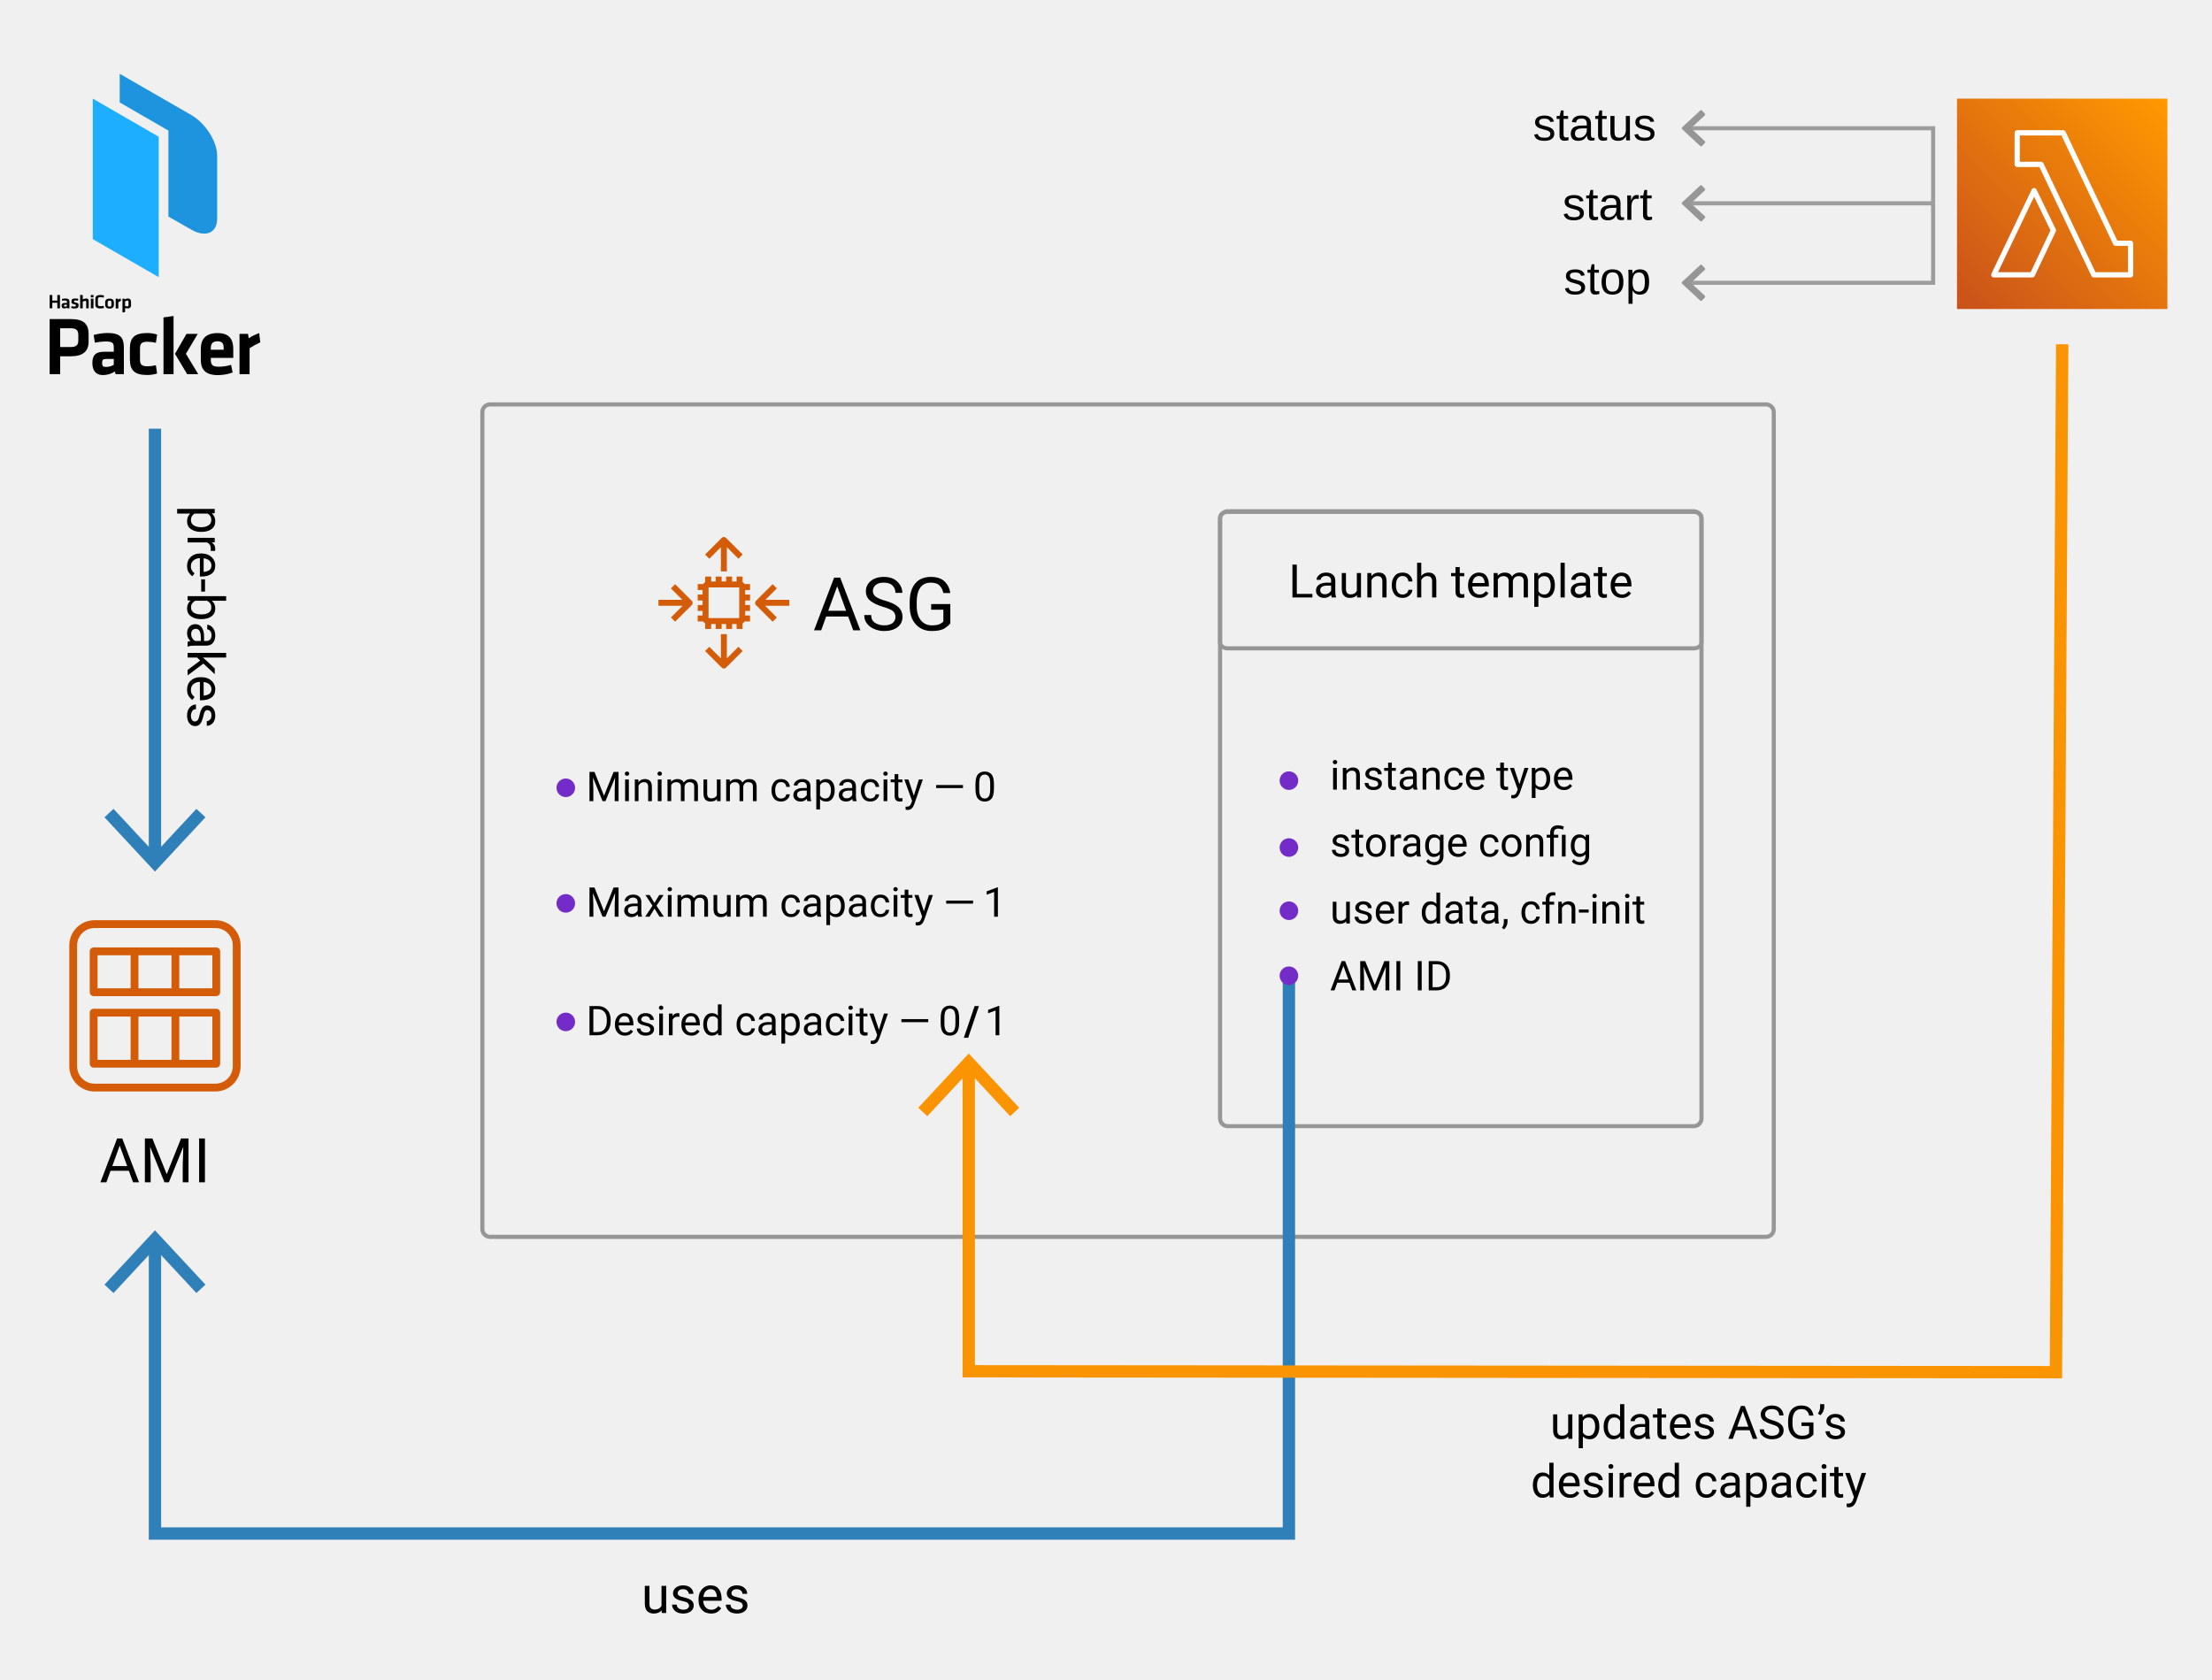
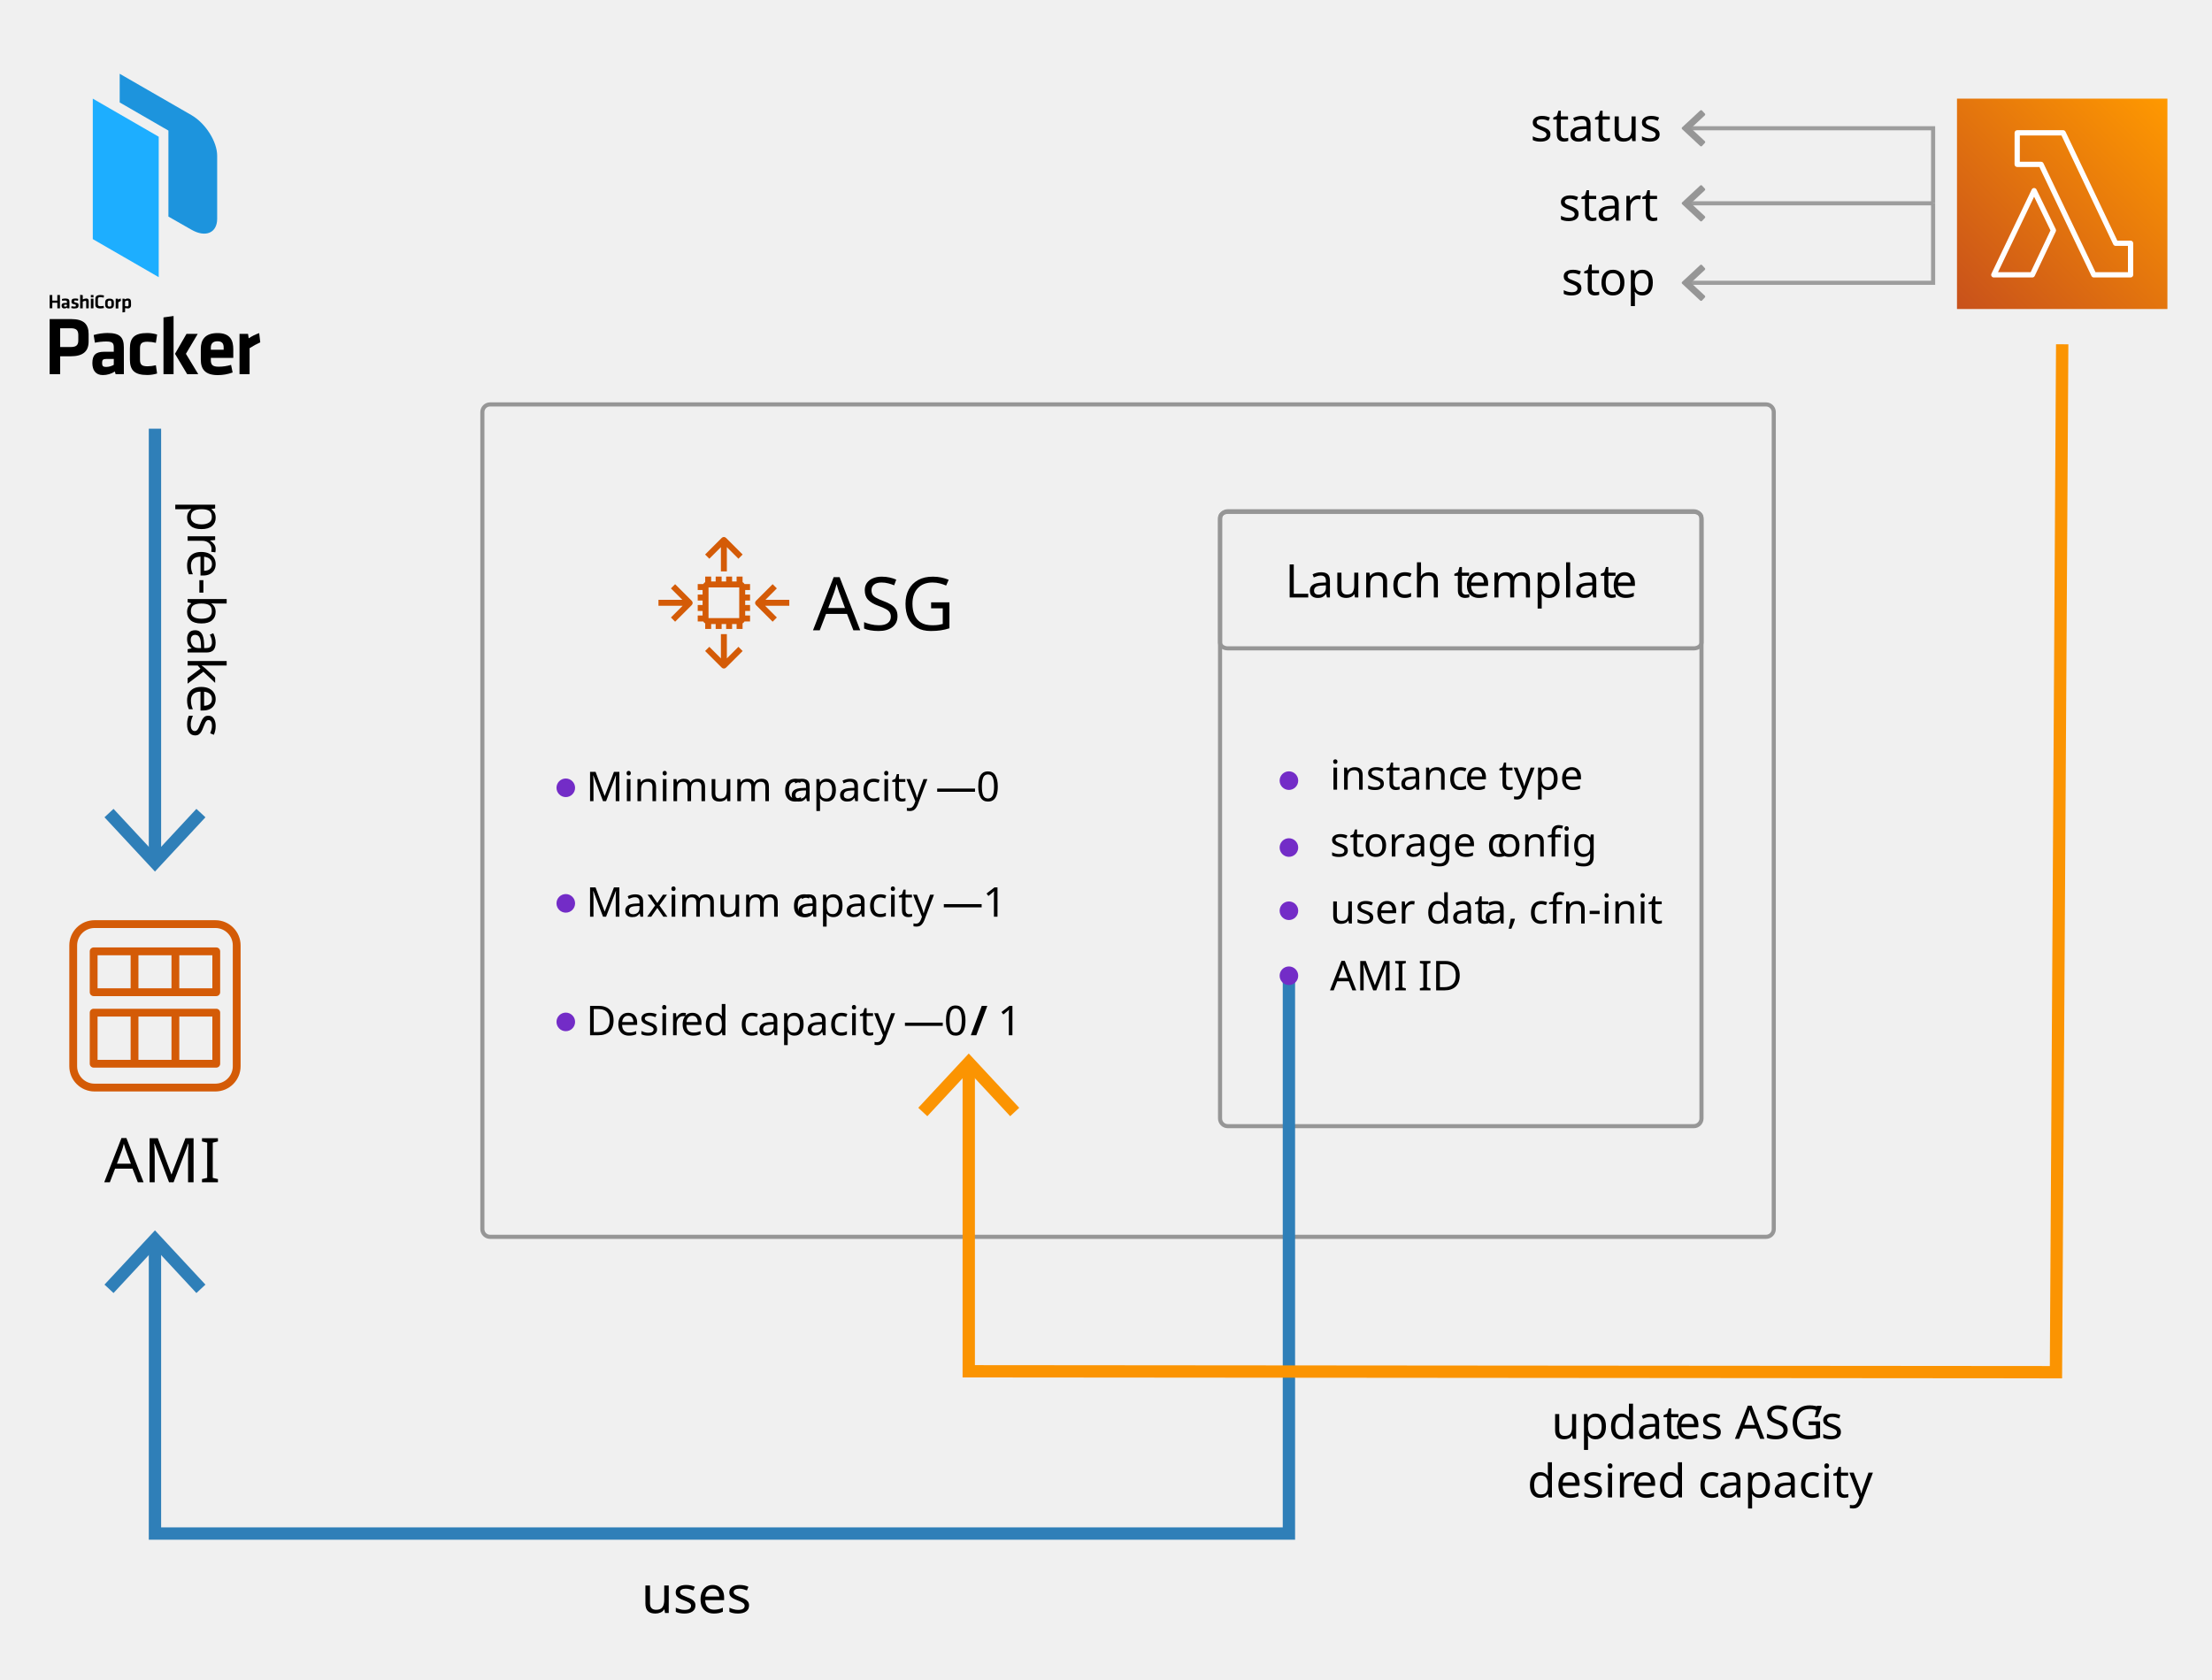
<svg xmlns="http://www.w3.org/2000/svg" width="100%" height="100%" viewBox="0 0 861 654" version="1.1" xml:space="preserve" style="fill-rule:evenodd;clip-rule:evenodd;stroke-miterlimit:10;">
  <g id="Layer-1">
    <path d="M60.317,333.677l0,-166.789" style="fill:none;fill-rule:nonzero;stroke:#2f7fb8;stroke-width:4.8px;" />
    <path d="M79.963,318.164l-3.519,-3.277l-16.126,17.351l-16.13,-17.351l-3.519,3.276l19.649,21.13l19.645,-21.13Z" style="fill:#2f7fb8;fill-rule:nonzero;" />
    <g transform="matrix(1,0,0,1,-6,3)">
-       <text x="234.128px" y="308.888px" style="font-family:'Roboto-Regular', 'Roboto';font-size:16px;">Minimum capacity</text>
-       <text x="369.286px" y="308.888px" style="font-family:'Roboto-Regular', 'Roboto';font-size:16px;">—<tspan x="380.822px 383.829px " y="308.888px 308.888px "> 0</tspan>
+       <text x="234.128px" y="308.888px" style="font-family:'FiraSans-Regular', 'Fira Sans', sans-serif;font-size:16px;">Minimum c<tspan x="313.437px 322.14px 331.483px " y="308.888px 308.888px 308.888px ">apa</tspan>city</text>
+       <text x="370.154px" y="308.888px" style="font-family:'FiraSans-Regular', 'Fira Sans', sans-serif;font-size:16px;">—<tspan x="381.838px 385.124px " y="308.888px 308.888px "> 0</tspan>
      </text>
-       <text x="234.128px" y="353.876px" style="font-family:'Roboto-Regular', 'Roboto';font-size:16px;">Maximum capacity</text>
-       <text x="373.211px" y="353.876px" style="font-family:'Roboto-Regular', 'Roboto';font-size:16px;">—<tspan x="384.747px 387.756px " y="353.876px 353.876px "> 1</tspan>
+       <text x="234.128px" y="353.876px" style="font-family:'FiraSans-Regular', 'Fira Sans', sans-serif;font-size:16px;">Maximum c<tspan x="316.015px 324.718px 334.061px " y="353.876px 353.876px 353.876px ">apa</tspan>city</text>
+       <text x="372.734px" y="353.876px" style="font-family:'FiraSans-Regular', 'Fira Sans', sans-serif;font-size:16px;">—<tspan x="384.418px 387.706px " y="353.876px 353.876px "> 1</tspan>
      </text>
-       <text x="234.128px" y="400.014px" style="font-family:'Roboto-Regular', 'Roboto';font-size:16px;">Desir<tspan x="270.501px " y="400.014px ">e</tspan>d capacity</text>
-       <text x="355.76px" y="400.014px" style="font-family:'Roboto-Regular', 'Roboto';font-size:16px;">—<tspan x="367.279px 370.271px " y="400.014px 400.014px "> 0</tspan>
+       <text x="234.128px" y="400.014px" style="font-family:'FiraSans-Regular', 'Fira Sans', sans-serif;font-size:16px;">Desir<tspan x="270.838px " y="400.014px ">e</tspan>d c<tspan x="300.864px 309.569px 318.914px " y="400.014px 400.014px 400.014px ">apa</tspan>city</text>
+       <text x="357.599px" y="400.014px" style="font-family:'FiraSans-Regular', 'Fira Sans', sans-serif;font-size:16px;">—<tspan x="369.266px 372.537px " y="400.014px 400.014px "> 0</tspan>
      </text>
-       <text x="381.274px" y="400.014px" style="font-family:'Roboto-Bold', 'Roboto';font-weight:700;font-size:16px;">/</text>
-       <text x="389.27px" y="400.014px" style="font-family:'Roboto-Regular', 'Roboto';font-size:16px;">
-         <tspan x="389.27px " y="400.014px ">1</tspan>
+       <text x="383.764px" y="400.014px" style="font-family:'FiraSans-Bold', 'Fira Sans', sans-serif;font-weight:700;font-size:16px;">/</text>
+       <text x="394.382px" y="400.014px" style="font-family:'FiraSans-Regular', 'Fira Sans', sans-serif;font-size:16px;">
+         <tspan x="394.382px " y="400.014px ">1</tspan>
      </text>
    </g>
    <path d="M687.422,481.49l-496.666,0c-1.657,0 -3,-1.343 -3,-3l0,-318.053c0,-1.657 1.343,-3 3,-3l496.666,0c1.656,0 3,1.343 3,3l0,318.053c0,1.657 -1.344,3 -3,3Z" style="fill:none;fill-rule:nonzero;stroke:#969696;stroke-width:1.6px;" />
    <path d="M659.287,438.408l-181.391,0c-1.656,0 -3,-1.343 -3,-3l0,-233.367c0,-1.657 1.344,-3 3,-3l181.391,0c1.657,0 3,1.343 3,3l0,233.367c0,1.657 -1.343,3 -3,3Z" style="fill:none;fill-rule:nonzero;stroke:#969696;stroke-width:1.6px;" />
    <path d="M659.287,252.401l-181.391,0c-1.656,0 -3,-1.008 -3,-2.252l0,-48.618c0,-1.244 1.344,-2.253 3,-2.253l181.391,0c1.657,0 3,1.009 3,2.253l0,48.618c0,1.244 -1.343,2.252 -3,2.252Z" style="fill:none;fill-rule:nonzero;stroke:#969696;stroke-width:1.6px;" />
    <path d="M501.698,381.23l0,215.768l-441.381,-0l0,-111.41" style="fill:none;fill-rule:nonzero;stroke:#2f7fb8;stroke-width:4.8px;" />
    <path d="M79.963,500.096l-3.519,3.277l-16.126,-17.352l-16.13,17.352l-3.519,-3.277l19.649,-21.13l19.645,21.13Z" style="fill:#2f7fb8;fill-rule:nonzero;" />
-     <text x="501.587px" y="232.59px" style="font-family:'Roboto-Regular', 'Roboto';font-size:18px;">Launch template</text>
-     <text x="249.644px" y="627.942px" style="font-family:'Roboto-Regular', 'Roboto';font-size:20px;">uses</text>
+     <text x="500.235px" y="232.59px" style="font-family:'FiraSans-Regular', 'Fira Sans', sans-serif;font-size:18px;">L<tspan x="509.02px " y="232.59px ">a</tspan>unch t<tspan x="570.003px " y="232.59px ">e</tspan>mplat<tspan x="627.139px " y="232.59px ">e</tspan>
+     </text>
+     <text x="249.644px" y="627.942px" style="font-family:'FiraSans-Regular', 'Fira Sans', sans-serif;font-size:20px;">uses</text>
    <path d="M802.692,134.026l-2.431,400.167l-423.185,-0.354l-0,-117.617" style="fill:none;fill-rule:nonzero;stroke:#fb9402;stroke-width:4.8px;" />
    <path d="M396.723,431.255l-3.519,3.277l-16.127,-17.352l-16.13,17.352l-3.519,-3.277l19.649,-21.13l19.646,21.13Z" style="fill:#fb9402;fill-rule:nonzero;" />
    <g transform="matrix(1,0,0,1,0,-6)">
-       <text x="603.335px" y="566.129px" style="font-family:'Roboto-Regular', 'Roboto';font-size:18px;">updates ASG’<tspan x="709.749px " y="566.129px ">s</tspan>
+       <text x="603.895px" y="566.129px" style="font-family:'FiraSans-Regular', 'Fira Sans', sans-serif;font-size:18px;">updat<tspan x="651.846px " y="566.129px ">e</tspan>s ASG<tspan x="706.14px 710.064px " y="566.129px 566.129px ">’s</tspan>
      </text>
-       <text x="595.823px" y="588.929px" style="font-family:'Roboto-Regular', 'Roboto';font-size:18px;">desir<tspan x="635.09px " y="588.929px ">e</tspan>d capacity</text>
+       <text x="594.533px" y="588.929px" style="font-family:'FiraSans-Regular', 'Fira Sans', sans-serif;font-size:18px;">desir<tspan x="635.003px " y="588.929px ">e</tspan>d c<tspan x="668.784px 678.577px 689.091px " y="588.929px 588.929px 588.929px ">apa</tspan>city</text>
    </g>
    <g transform="matrix(-3.24575e-17,1,-1,2.12131e-17,-13.4598,-10.9273)">
-       <text x="207.683px" y="-86.482px" style="font-family:'Roboto-Regular', 'Roboto';font-size:20px;">pr<tspan x="225.488px " y="-86.482px ">e</tspan>-bak<tspan x="273.649px " y="-86.482px ">e</tspan>s</text>
+       <text x="205.705px" y="-86.482px" style="font-family:'FiraSans-Regular', 'Fira Sans', sans-serif;font-size:20px;">pr<tspan x="224.708px " y="-86.482px ">e</tspan>-b<tspan x="255.352px 266.234px 276.295px " y="-86.482px -86.482px -86.482px ">ake</tspan>s</text>
    </g>
-     <text x="517.679px" y="359.498px" style="font-family:'Roboto-Regular', 'Roboto';font-size:16.015px;">user data, cfn-init</text>
+     <text x="517.679px" y="359.498px" style="font-family:'FiraSans-Regular', 'Fira Sans', sans-serif;font-size:16.015px;">user dat<tspan x="577.598px " y="359.498px ">a</tspan>, cfn-init</text>
    <g>
-       <text x="517.679px" y="307.402px" style="font-family:'Roboto-Regular', 'Roboto';font-size:16.015px;">instance type</text>
-       <text x="517.679px" y="333.447px" style="font-family:'Roboto-Regular', 'Roboto';font-size:16.015px;">st<tspan x="531.012px 540.145px 545.251px " y="333.447px 333.447px 333.447px ">ora</tspan>ge conﬁg</text>
+       <text x="517.679px" y="307.402px" style="font-family:'FiraSans-Regular', 'Fira Sans', sans-serif;font-size:16.015px;">inst<tspan x="544.735px " y="307.402px ">a</tspan>nc<tspan x="570.172px " y="307.402px ">e</tspan> type</text>
+       <text x="517.679px" y="333.447px" style="font-family:'FiraSans-Regular', 'Fira Sans', sans-serif;font-size:16.015px;">st<tspan x="530.699px 540.052px 545.673px 554.225px 562.297px " y="333.447px 333.447px 333.447px 333.447px 333.447px ">orage</tspan> c<tspan x="582.615px " y="333.447px ">o</tspan>nﬁg</text>
    </g>
-     <text x="38.752px" y="460.249px" style="font-family:'Roboto-Regular', 'Roboto';font-size:24px;">AMI</text>
-     <text x="517.678px" y="385.545px" style="font-family:'Roboto-Regular', 'Roboto';font-size:16.015px;">AMI ID</text>
-     <text x="316.449px" y="245.364px" style="font-family:'Roboto-Regular', 'Roboto';font-size:28.827px;">ASG</text>
+     <text x="40.569px" y="460.249px" style="font-family:'FiraSans-Regular', 'Fira Sans', sans-serif;font-size:24px;">AMI</text>
+     <text x="517.678px" y="385.545px" style="font-family:'FiraSans-Regular', 'Fira Sans', sans-serif;font-size:16.015px;">AMI ID</text>
+     <text x="316.449px" y="245.364px" style="font-family:'FiraSans-Regular', 'Fira Sans', sans-serif;font-size:28.827px;">ASG</text>
    <path d="M752.448,79.145l-95.287,0" style="fill:none;fill-rule:nonzero;stroke:#9d9d9d;stroke-width:1.6px;" />
    <path d="M662.136,72.596l1.093,1.173l-5.784,5.375l5.784,5.377l-1.093,1.173l-7.043,-6.55l7.043,-6.548Z" style="fill:#969696;fill-rule:nonzero;stroke:#969696;stroke-width:1px;stroke-linejoin:round;stroke-miterlimit:2;" />
    <path d="M752.448,79.145l-0,30.943l-95.287,-0" style="fill:none;fill-rule:nonzero;stroke:#9d9d9d;stroke-width:1.6px;" />
    <path d="M662.137,103.539l1.092,1.173l-5.784,5.375l5.784,5.377l-1.092,1.173l-7.044,-6.55l7.044,-6.548Z" style="fill:#969696;fill-rule:nonzero;stroke:#969696;stroke-width:1px;stroke-linejoin:round;stroke-miterlimit:2;" />
    <path d="M752.448,79.145l-0,-29.215l-95.287,0" style="fill:none;fill-rule:nonzero;stroke:#9d9d9d;stroke-width:1.6px;" />
    <path d="M662.137,43.381l1.092,1.173l-5.784,5.375l5.784,5.377l-1.092,1.173l-7.044,-6.55l7.044,-6.548Z" style="fill:#969696;fill-rule:nonzero;stroke:#969696;stroke-width:1px;stroke-linejoin:round;stroke-miterlimit:2;" />
    <path d="M48.672,119.162c0.286,0.062 0.578,0.096 0.871,0.102c0.348,-0 0.489,-0.165 0.489,-0.502l-0,-1.267c-0,-0.306 -0.121,-0.482 -0.482,-0.482c-0.32,0.01 -0.627,0.129 -0.87,0.337l-0.008,1.812Zm2.333,-0.42c0.096,0.632 -0.338,1.222 -0.97,1.318c-0.106,0.016 -0.214,0.017 -0.32,0.004c-0.344,-0.007 -0.687,-0.045 -1.023,-0.114l-0,1.533l-1.024,0.145l-0,-5.352l0.784,-0l0.091,0.318c0.361,-0.259 0.795,-0.396 1.238,-0.392c0.785,-0 1.208,0.45 1.208,1.297l0.016,1.243Zm-3.921,-1.627c-0.354,0.155 -0.696,0.336 -1.023,0.541l-0,2.423l-1.024,-0l-0,-3.803l0.89,-0l-0,0.392c0.319,-0.206 0.663,-0.371 1.023,-0.49l0.134,0.937Zm-4.451,-0.063c-0.521,-0 -0.725,0.224 -0.725,0.643l-0,1.024c-0,0.42 0.204,0.643 0.725,0.643c0.522,-0 0.726,-0.223 0.726,-0.643l-0,-1.032c-0,-0.458 -0.216,-0.686 -0.737,-0.686l0.011,0.051Zm-0,3.07c-1.34,-0 -1.697,-0.705 -1.697,-1.474l-0,-0.921c-0,-0.784 0.357,-1.475 1.697,-1.475c1.342,-0 1.698,0.706 1.698,1.475l-0,0.953c-0,0.737 -0.368,1.442 -1.709,1.442l0.011,-0Zm-5.512,-3.795c-0,-0.941 0.572,-1.482 1.901,-1.482c0.489,0.001 0.976,0.059 1.451,0.172l-0.114,0.839c-0.435,-0.097 -0.876,-0.158 -1.321,-0.184c-0.694,-0 -0.922,0.236 -0.922,0.784l-0,1.961c-0,0.541 0.224,0.784 0.922,0.784c0.439,-0.009 0.877,-0.054 1.31,-0.133l0.113,0.839c-0.475,0.114 -0.962,0.172 -1.451,0.172c-1.329,-0 -1.901,-0.541 -1.901,-1.482l0.012,-2.27Zm-1.761,3.713l-0,-3.764l1.023,-0l-0,3.744l-1.023,0.02Zm-0,-5.195l1.023,-0l-0,0.921l-1.023,-0l-0,-0.921Zm-1.812,5.187l-0,-2.619c-0,-0.204 -0.09,-0.298 -0.317,-0.298c-0.359,0.038 -0.706,0.146 -1.023,0.318l-0,2.599l-1.012,-0l-0,-5.269l1.023,0.145l-0,1.643c0.447,-0.218 0.934,-0.34 1.432,-0.357c0.643,-0 0.878,0.439 0.878,1.105l-0,2.721l-0.981,0.012Zm-4.481,0.083c-0.458,-0.007 -0.912,-0.08 -1.349,-0.216l0.133,-0.717c0.384,0.105 0.779,0.161 1.176,0.164c0.432,-0 0.502,-0.09 0.502,-0.392c-0,-0.302 -0,-0.349 -0.686,-0.49c-0.953,-0.223 -1.023,-0.451 -1.023,-1.177c-0,-0.725 0.349,-1.085 1.462,-1.085c0.396,-0 0.791,0.045 1.177,0.133l-0.091,0.745c-0.338,-0.063 -0.679,-0.101 -1.023,-0.114c-0.431,-0 -0.502,0.09 -0.502,0.325c-0,0.236 -0,0.326 0.553,0.452c1.094,0.274 1.196,0.419 1.196,1.176c-0,0.757 -0.325,1.157 -1.502,1.157l-0.023,0.039Zm-3.07,-1.494l-0.663,-0c-0.318,-0 -0.392,0.082 -0.392,0.368c-0,0.287 0.09,0.392 0.392,0.392c0.258,-0.003 0.511,-0.071 0.737,-0.196l-0.074,-0.564Zm1.027,1.411l-0.784,-0l-0.071,-0.274c-0.353,0.217 -0.761,0.33 -1.176,0.325c-0.718,-0 -1.024,-0.47 -1.024,-1.113c-0,-0.643 0.349,-1.024 1.138,-1.024l0.94,-0l-0,-0.392c-0,-0.419 -0.121,-0.56 -0.745,-0.56c-0.364,0.002 -0.728,0.041 -1.086,0.113l-0.121,-0.717c0.447,-0.122 0.909,-0.184 1.372,-0.185c1.227,-0 1.569,0.42 1.569,1.349l-0.012,2.478Zm-4.706,-0l-0,-2.168l-1.96,-0l-0,2.156l-1.027,-0l-0,-5.183l1.023,-0l-0,2.18l1.961,-0l-0,-2.18l1.023,-0l-0,5.195l-1.02,-0Z" style="fill-rule:nonzero;" />
    <path d="M27.514,127.784l-4.093,-0l-0,7.313l4.093,-0c2.29,-0 2.968,-0.839 2.968,-2.607l-0,-2.157c-0.043,-1.773 -0.781,-2.549 -2.968,-2.549m-8.183,-3.568l8.368,-0c4.96,-0 6.791,2.047 6.791,5.799l-0,2.925c-0,3.733 -2.047,5.761 -6.988,5.761l-4.081,-0l-0,6.955l-4.09,-0l-0,-21.44Z" style="fill-rule:nonzero;" />
    <path d="M44.296,139.736l-2.914,-0c-1.289,-0 -1.646,0.356 -1.646,1.545c-0,1.188 0.357,1.568 1.568,1.568c1.045,-0.012 2.07,-0.292 2.976,-0.812l0.016,-2.301Zm3.921,5.92l-3.223,-0l-0.286,-1.023c-1.39,0.901 -3.01,1.381 -4.666,1.38c-2.863,-0 -4.09,-1.96 -4.09,-4.666c-0,-3.192 1.38,-4.407 4.572,-4.407l3.764,-0l-0,-1.647c-0,-1.737 -0.482,-2.352 -2.995,-2.352c-1.462,0.011 -2.919,0.169 -4.349,0.47l-0.482,-2.995c1.748,-0.499 3.554,-0.763 5.372,-0.784c4.928,-0 6.371,1.736 6.371,5.665l0.012,10.359Z" style="fill-rule:nonzero;" />
    <path d="M50.557,139.959l0,-4.286c0,-4.214 1.831,-6.026 6.76,-6.026c1.3,0.009 2.591,0.206 3.835,0.584l-0.483,3.223c-1.065,-0.264 -2.156,-0.405 -3.254,-0.419c-2.251,-0 -2.925,0.674 -2.925,2.607l0,4.349c0,1.932 0.674,2.607 2.925,2.607c1.098,-0.005 2.191,-0.146 3.254,-0.42l0.483,3.223c-1.242,0.387 -2.534,0.584 -3.835,0.585c-4.917,-0.004 -6.76,-1.816 -6.76,-6.027" style="fill-rule:nonzero;" />
    <path d="M76.97,129.972l-4.603,7.764l4.794,7.916l-4.312,-0l-4.736,-7.916l4.481,-7.764l4.376,-0Zm-13.332,15.684l-0,-22.087l3.922,-0.553l-0,22.636l-3.922,0.004Z" style="fill-rule:nonzero;" />
    <path d="M82.067,136.155l4.991,0l0,-0.784c0,-1.483 -0.45,-2.518 -2.384,-2.518c-1.933,0 -2.607,1.039 -2.607,2.518l0,0.784Zm3.074,6.603c1.627,-0.001 3.244,-0.245 4.799,-0.722l0.616,2.969c-1.848,0.675 -3.801,1.022 -5.768,1.023c-4.929,0 -6.627,-2.29 -6.627,-6.054l0,-4.172c0,-3.313 1.483,-6.136 6.506,-6.136c5.023,0 6.136,2.925 6.136,6.313l0,3.344l-8.736,0l0,0.808c0,1.905 0.682,2.627 3.074,2.627" style="fill-rule:nonzero;" />
    <path d="M101.304,133.258c-1.442,0.655 -2.829,1.42 -4.153,2.29l0.001,10.104l-3.921,-0l-0,-15.684l3.313,-0l0.255,1.737c1.269,-0.851 2.644,-1.532 4.089,-2.027l0.416,3.58Z" style="fill-rule:nonzero;" />
    <path d="M36.117,38.396l25.663,14.83l-0,54.674l-25.664,-14.821l0.001,-54.683Z" style="fill:#1daeff;fill-rule:nonzero;" />
    <path d="M74.484,44.795l-27.894,-16.076l-0,11.159l18.966,10.956l-0,33.478l8.928,5.097c5.525,3.192 10.046,1.278 10.046,-4.247l-0,-24.53c-0,-5.524 -4.521,-12.653 -10.046,-15.837" style="fill:#1d94dd;fill-rule:nonzero;" />
    <path d="M223.845,306.685c0,1.998 -1.619,3.618 -3.618,3.618c-1.998,-0 -3.617,-1.62 -3.617,-3.618c-0,-1.998 1.619,-3.618 3.617,-3.618c1.999,-0 3.618,1.62 3.618,3.618" style="fill:#732cc7;fill-rule:nonzero;" />
    <path d="M223.845,351.673c0,1.997 -1.619,3.618 -3.618,3.618c-1.998,-0 -3.617,-1.621 -3.617,-3.618c0,-1.998 1.619,-3.618 3.617,-3.618c1.999,-0 3.618,1.62 3.618,3.618" style="fill:#732cc7;fill-rule:nonzero;" />
    <path d="M223.845,397.822c0,1.998 -1.619,3.618 -3.618,3.618c-1.998,-0 -3.617,-1.62 -3.617,-3.618c0,-1.998 1.619,-3.618 3.617,-3.618c1.999,-0 3.618,1.62 3.618,3.618" style="fill:#732cc7;fill-rule:nonzero;" />
    <path d="M505.316,303.897c-0,1.998 -1.62,3.618 -3.618,3.618c-1.998,0 -3.617,-1.62 -3.617,-3.618c-0,-1.998 1.619,-3.618 3.617,-3.618c1.998,0 3.618,1.62 3.618,3.618" style="fill:#732cc7;fill-rule:nonzero;" />
    <path d="M505.316,329.945c-0,1.997 -1.62,3.618 -3.618,3.618c-1.998,-0 -3.617,-1.621 -3.617,-3.618c-0,-1.998 1.619,-3.618 3.617,-3.618c1.998,-0 3.618,1.62 3.618,3.618" style="fill:#732cc7;fill-rule:nonzero;" />
    <path d="M505.316,354.548c-0,1.997 -1.62,3.618 -3.618,3.618c-1.998,-0 -3.617,-1.621 -3.617,-3.618c-0,-1.998 1.619,-3.618 3.617,-3.618c1.998,-0 3.618,1.62 3.618,3.618" style="fill:#732cc7;fill-rule:nonzero;" />
    <path d="M505.316,379.851c-0,1.998 -1.62,3.618 -3.618,3.618c-1.998,0 -3.617,-1.62 -3.617,-3.618c-0,-1.998 1.619,-3.618 3.617,-3.618c1.998,0 3.618,1.62 3.618,3.618" style="fill:#732cc7;fill-rule:nonzero;" />
    <path d="M83.845,358.23l-47.057,-0c-5.408,-0 -9.809,4.399 -9.809,9.81l0,47.054c0,5.408 4.401,9.81 9.809,9.81l47.057,-0c5.408,-0 9.808,-4.402 9.808,-9.81l0,-47.054c0,-5.411 -4.4,-9.81 -9.808,-9.81m6.765,56.864c0,3.732 -3.035,6.767 -6.765,6.767l-47.057,-0c-3.731,-0 -6.766,-3.035 -6.766,-6.767l0,-47.054c0,-3.732 3.035,-6.767 6.766,-6.767l47.057,-0c3.73,-0 6.765,3.035 6.765,6.767l0,47.054Zm-6.432,-46.259l-47.723,-0c-0.841,-0 -1.521,0.681 -1.521,1.521l0,15.908c0,0.84 0.68,1.522 1.521,1.522l47.723,-0c0.84,-0 1.521,-0.682 1.521,-1.522l0,-15.908c0,-0.84 -0.681,-1.521 -1.521,-1.521m-30.293,15.908l12.866,-0l0,-12.865l-12.866,-0l0,12.865Zm-15.909,-0l12.866,-0l-0,-12.865l-12.866,-0l-0,12.865Zm31.817,-0l12.864,-0l-0,-12.865l-12.864,-0l-0,12.865Zm14.385,7.954l-47.723,-0c-0.841,-0 -1.521,0.681 -1.521,1.52l-0,19.885c-0,0.84 0.68,1.522 1.521,1.522l47.723,-0c0.84,-0 1.521,-0.682 1.521,-1.522l-0,-19.885c-0,-0.839 -0.681,-1.52 -1.521,-1.52m-30.293,19.885l12.866,-0l0,-16.843l-12.866,-0l0,16.843Zm-15.909,-0l12.866,-0l-0,-16.843l-12.866,-0l-0,16.843Zm31.817,-0l12.864,-0l-0,-16.843l-12.864,-0l-0,16.843Z" style="fill:#d45b07;" />
    <rect x="761.739" y="38.396" width="81.905" height="81.904" style="fill:url(#_Linear1);" />
    <path d="M829.308,93.681l-5.157,0l-20.17,-42.415c-0.169,-0.356 -0.53,-0.585 -0.928,-0.585l-17.87,0c-0.565,0 -1.025,0.458 -1.026,1.023l-0.012,12.286c-0,0.272 0.106,0.532 0.301,0.725c0.192,0.192 0.452,0.299 0.725,0.299l8.644,0l20.264,42.417c0.17,0.356 0.529,0.583 0.925,0.583l14.304,0c0.567,0 1.026,-0.458 1.026,-1.023l-0,-12.286c-0,-0.565 -0.459,-1.024 -1.026,-1.024m-1.025,12.286l-12.631,0l-20.263,-42.416c-0.17,-0.357 -0.53,-0.584 -0.927,-0.584l-8.263,0l0.008,-10.238l16.198,0l20.17,42.415c0.169,0.356 0.53,0.585 0.926,0.585l4.782,0l-0,10.238Zm-35.604,-32.196c-0.173,-0.353 -0.532,-0.577 -0.924,-0.577l-0.003,0c-0.395,0.001 -0.755,0.227 -0.923,0.582l-15.679,32.773c-0.153,0.318 -0.131,0.69 0.058,0.988c0.187,0.297 0.515,0.477 0.868,0.477l14.988,0c0.396,0 0.757,-0.228 0.928,-0.585l8.206,-17.303c0.132,-0.28 0.131,-0.605 -0.005,-0.883l-7.514,-15.472Zm-2.265,32.196l-12.712,0l14.059,-29.388l6.371,13.116l-7.718,16.272Z" style="fill:#fff;" />
    <path d="M276.1,217.508l-1.64,-1.64l6.482,-6.482c0.454,-0.453 1.187,-0.453 1.64,-0l6.484,6.482l-1.64,1.64l-4.5,-4.5l0,9.421l-2.32,-0l0,-9.426l-4.506,4.505Zm6.826,38.79l0,-9.422l-2.32,-0l0,9.426l-4.506,-4.505l-1.64,1.64l6.482,6.482c0.227,0.226 0.524,0.34 0.821,0.34c0.296,-0 0.593,-0.114 0.819,-0.34l6.484,-6.482l-1.64,-1.64l-4.5,4.501Zm6.877,-28.918l2.147,-0l0,2.319l-1.896,-0l0,1.756l1.896,-0l0,2.319l-1.896,-0l0,1.756l1.896,-0l0,2.319l-1.896,-0l0,1.756l1.896,-0l0,2.319l-2.147,-0c-0.18,0.324 -0.444,0.588 -0.767,0.768l0,2.146l-2.32,-0l0,-1.896l-1.754,-0l0,1.896l-2.32,-0l0,-1.896l-1.755,-0l0,1.896l-2.319,-0l0,-1.896l-1.755,-0l0,1.896l-2.319,-0l0,-2.146c-0.324,-0.18 -0.588,-0.444 -0.768,-0.768l-2.147,-0l0,-2.319l1.896,-0l0,-1.756l-1.896,-0l0,-2.319l1.896,-0l0,-1.756l-1.896,-0l0,-2.319l1.896,-0l0,-1.756l-1.896,-0l0,-2.319l2.147,-0c0.18,-0.324 0.444,-0.588 0.768,-0.768l0,-2.145l2.319,-0l0,1.895l1.755,-0l0,-1.895l2.319,-0l0,1.895l1.755,-0l0,-1.895l2.32,-0l0,1.895l1.754,-0l0,-1.895l2.32,-0l0,2.145c0.323,0.18 0.587,0.444 0.767,0.768m-14.011,13.244l11.942,-0l0,-11.943l-11.942,-0l0,11.943Zm-13.003,-13.204l-1.639,1.639l4.433,4.433l-9.284,-0l0,2.32l9.424,-0l-4.573,4.572l1.639,1.64l6.483,-6.481c0.452,-0.454 0.452,-1.188 0,-1.64l-6.483,-6.483Zm44.441,6.072l-9.286,-0l4.432,-4.433l-1.64,-1.639l-6.481,6.483c-0.453,0.452 -0.453,1.186 0,1.64l6.481,6.481l1.64,-1.64l-4.572,-4.572l9.426,-0l0,-2.32Z" style="fill:#d45b07;" />
-     <text x="596.649px" y="54.649px" style="font-family:'ArialMT', 'Arial', sans-serif;font-size:18px;">status</text>
-     <text x="608.157px" y="85.592px" style="font-family:'ArialMT', 'Arial', sans-serif;font-size:18px;">start</text>
-     <text x="608.649px" y="114.534px" style="font-family:'ArialMT', 'Arial', sans-serif;font-size:18px;">stop</text>
+     <text x="595.686px" y="54.953px" style="font-family:'FiraSans-Regular', 'Fira Sans', sans-serif;font-size:18px;">st<tspan x="610.464px " y="54.953px ">a</tspan>tus</text>
+     <text x="606.653px" y="85.895px" style="font-family:'FiraSans-Regular', 'Fira Sans', sans-serif;font-size:18px;">st<tspan x="621.431px " y="85.895px ">a</tspan>rt</text>
+     <text x="607.742px" y="114.838px" style="font-family:'FiraSans-Regular', 'Fira Sans', sans-serif;font-size:18px;">st<tspan x="622.376px " y="114.838px ">o</tspan>p</text>
  </g>
  <defs>
    <linearGradient id="_Linear1" x1="0" y1="0" x2="1" y2="0" gradientUnits="userSpaceOnUse" gradientTransform="matrix(81.9041,-81.9041,-81.9041,-81.9041,761.74,120.3)">
      <stop offset="0" style="stop-color:#c8511b;stop-opacity:1" />
      <stop offset="1" style="stop-color:#f90;stop-opacity:1" />
    </linearGradient>
  </defs>
</svg>
